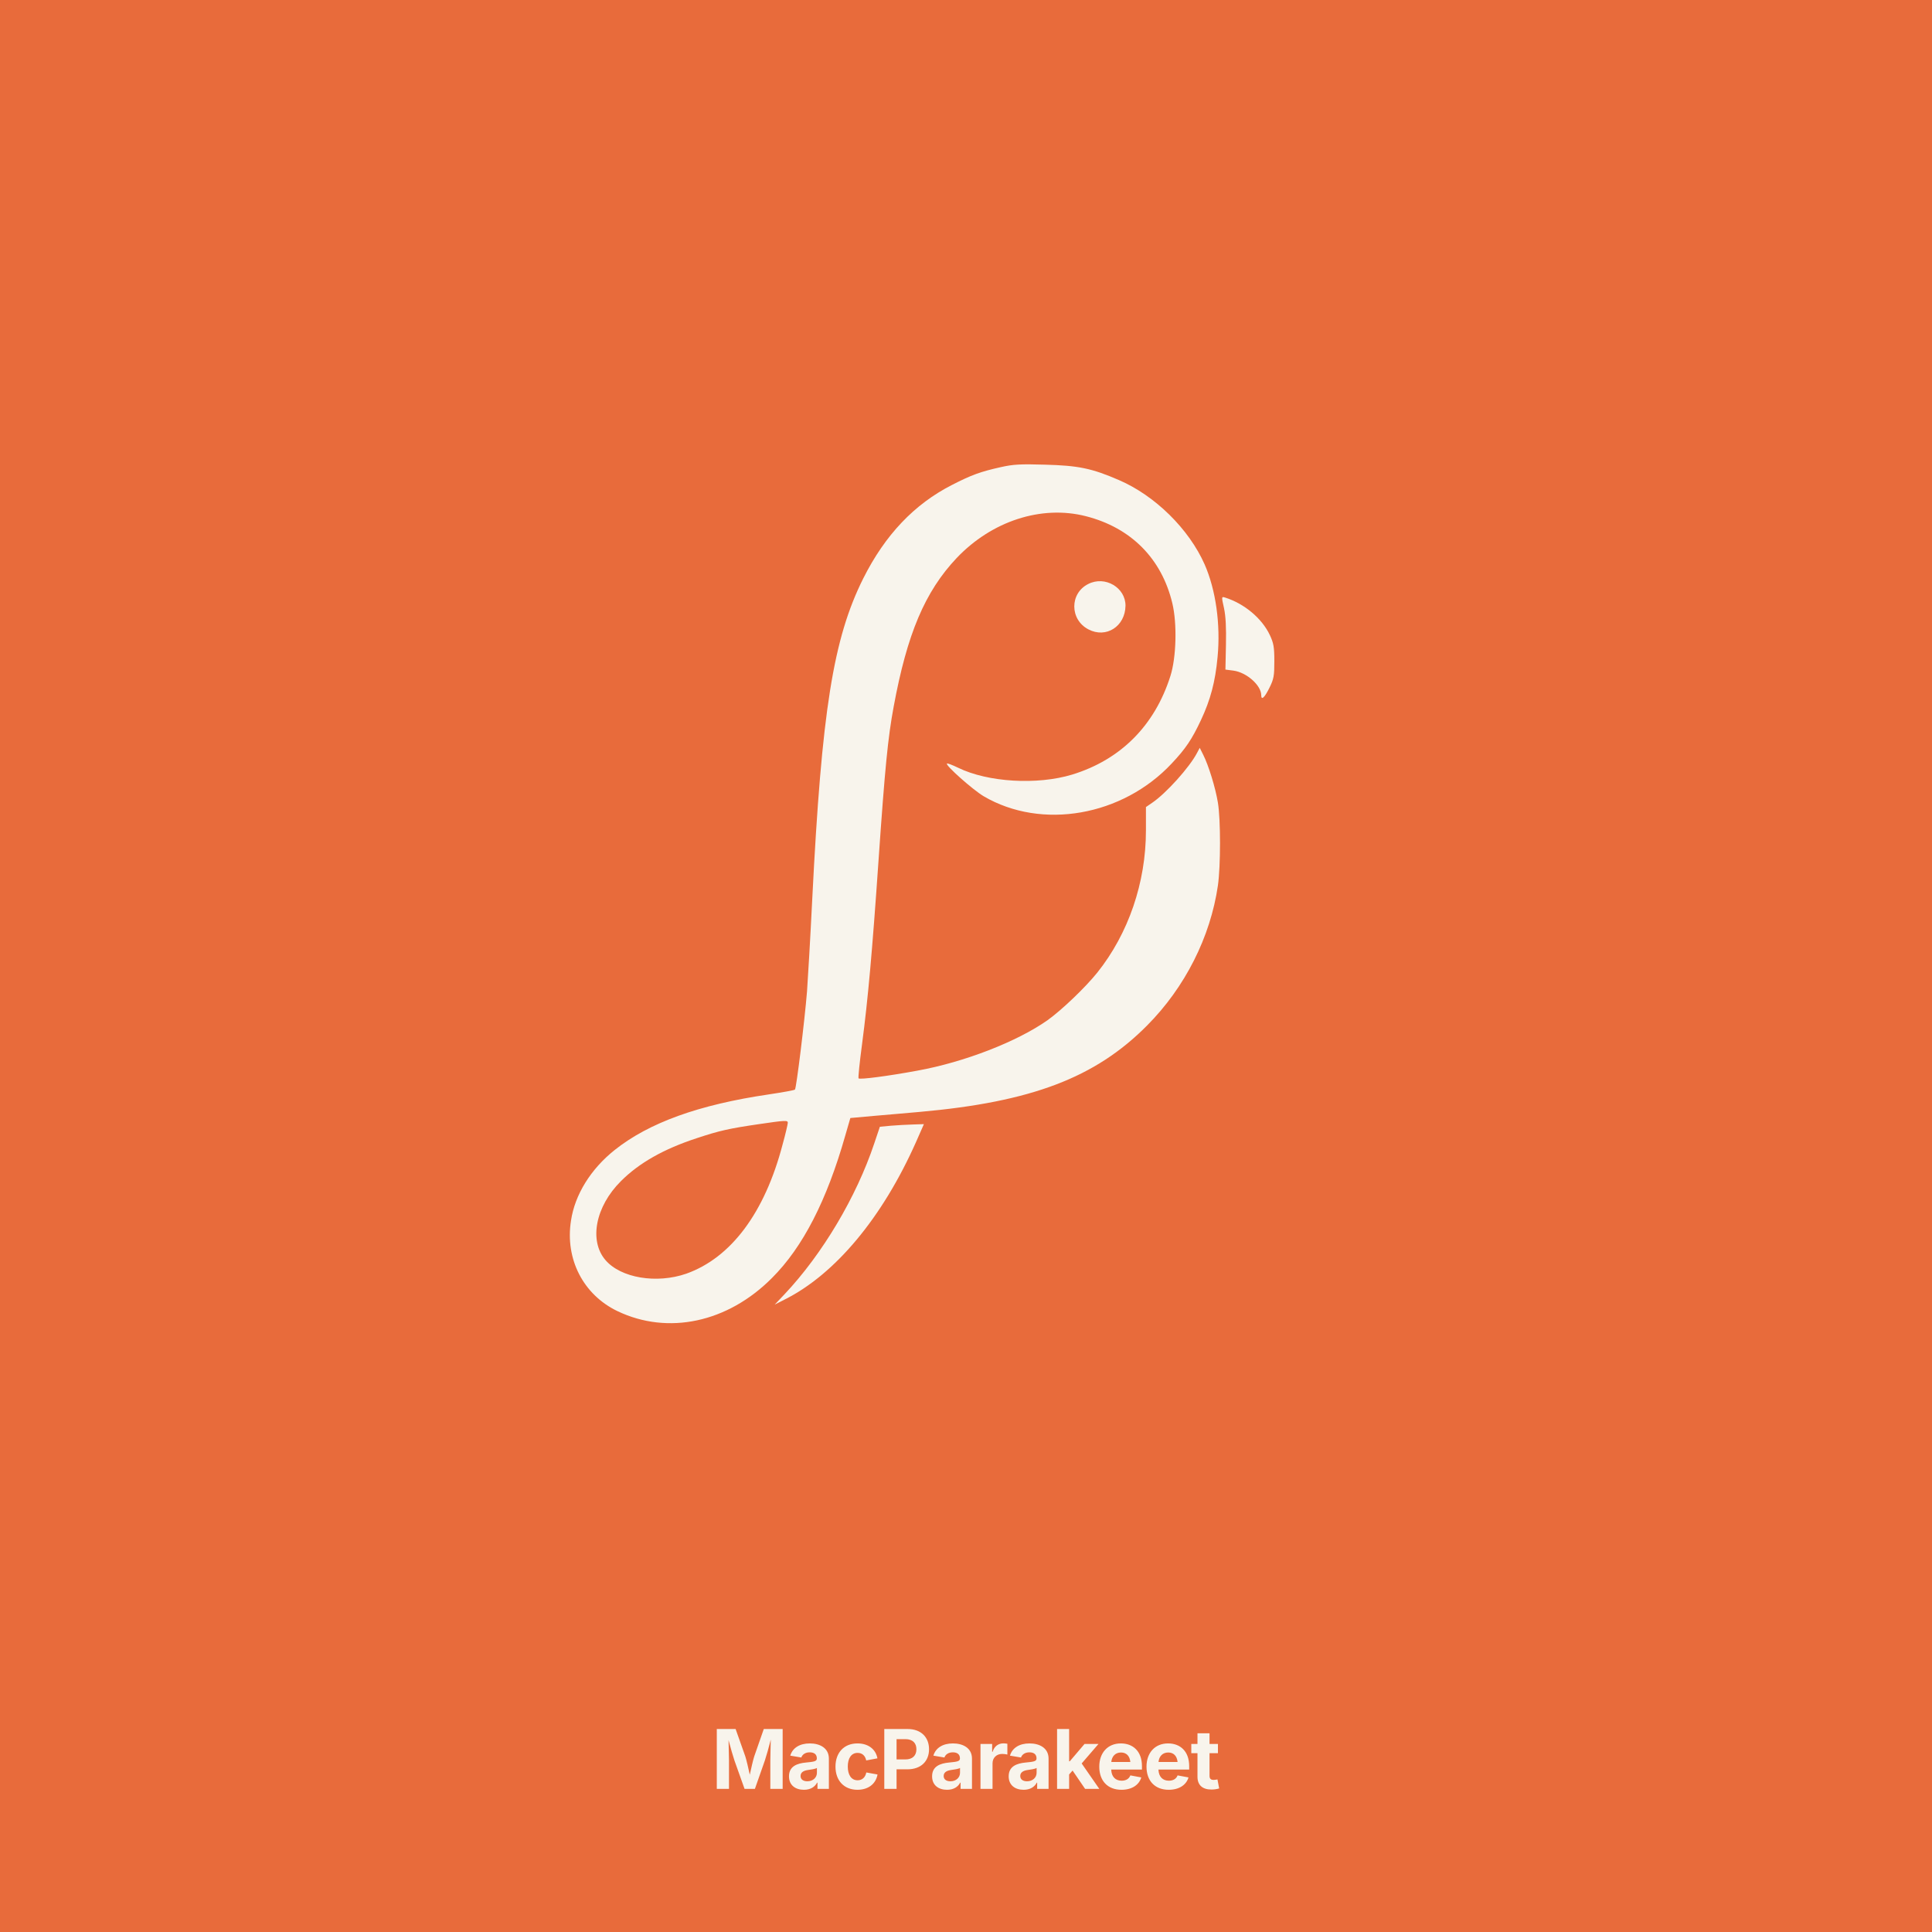
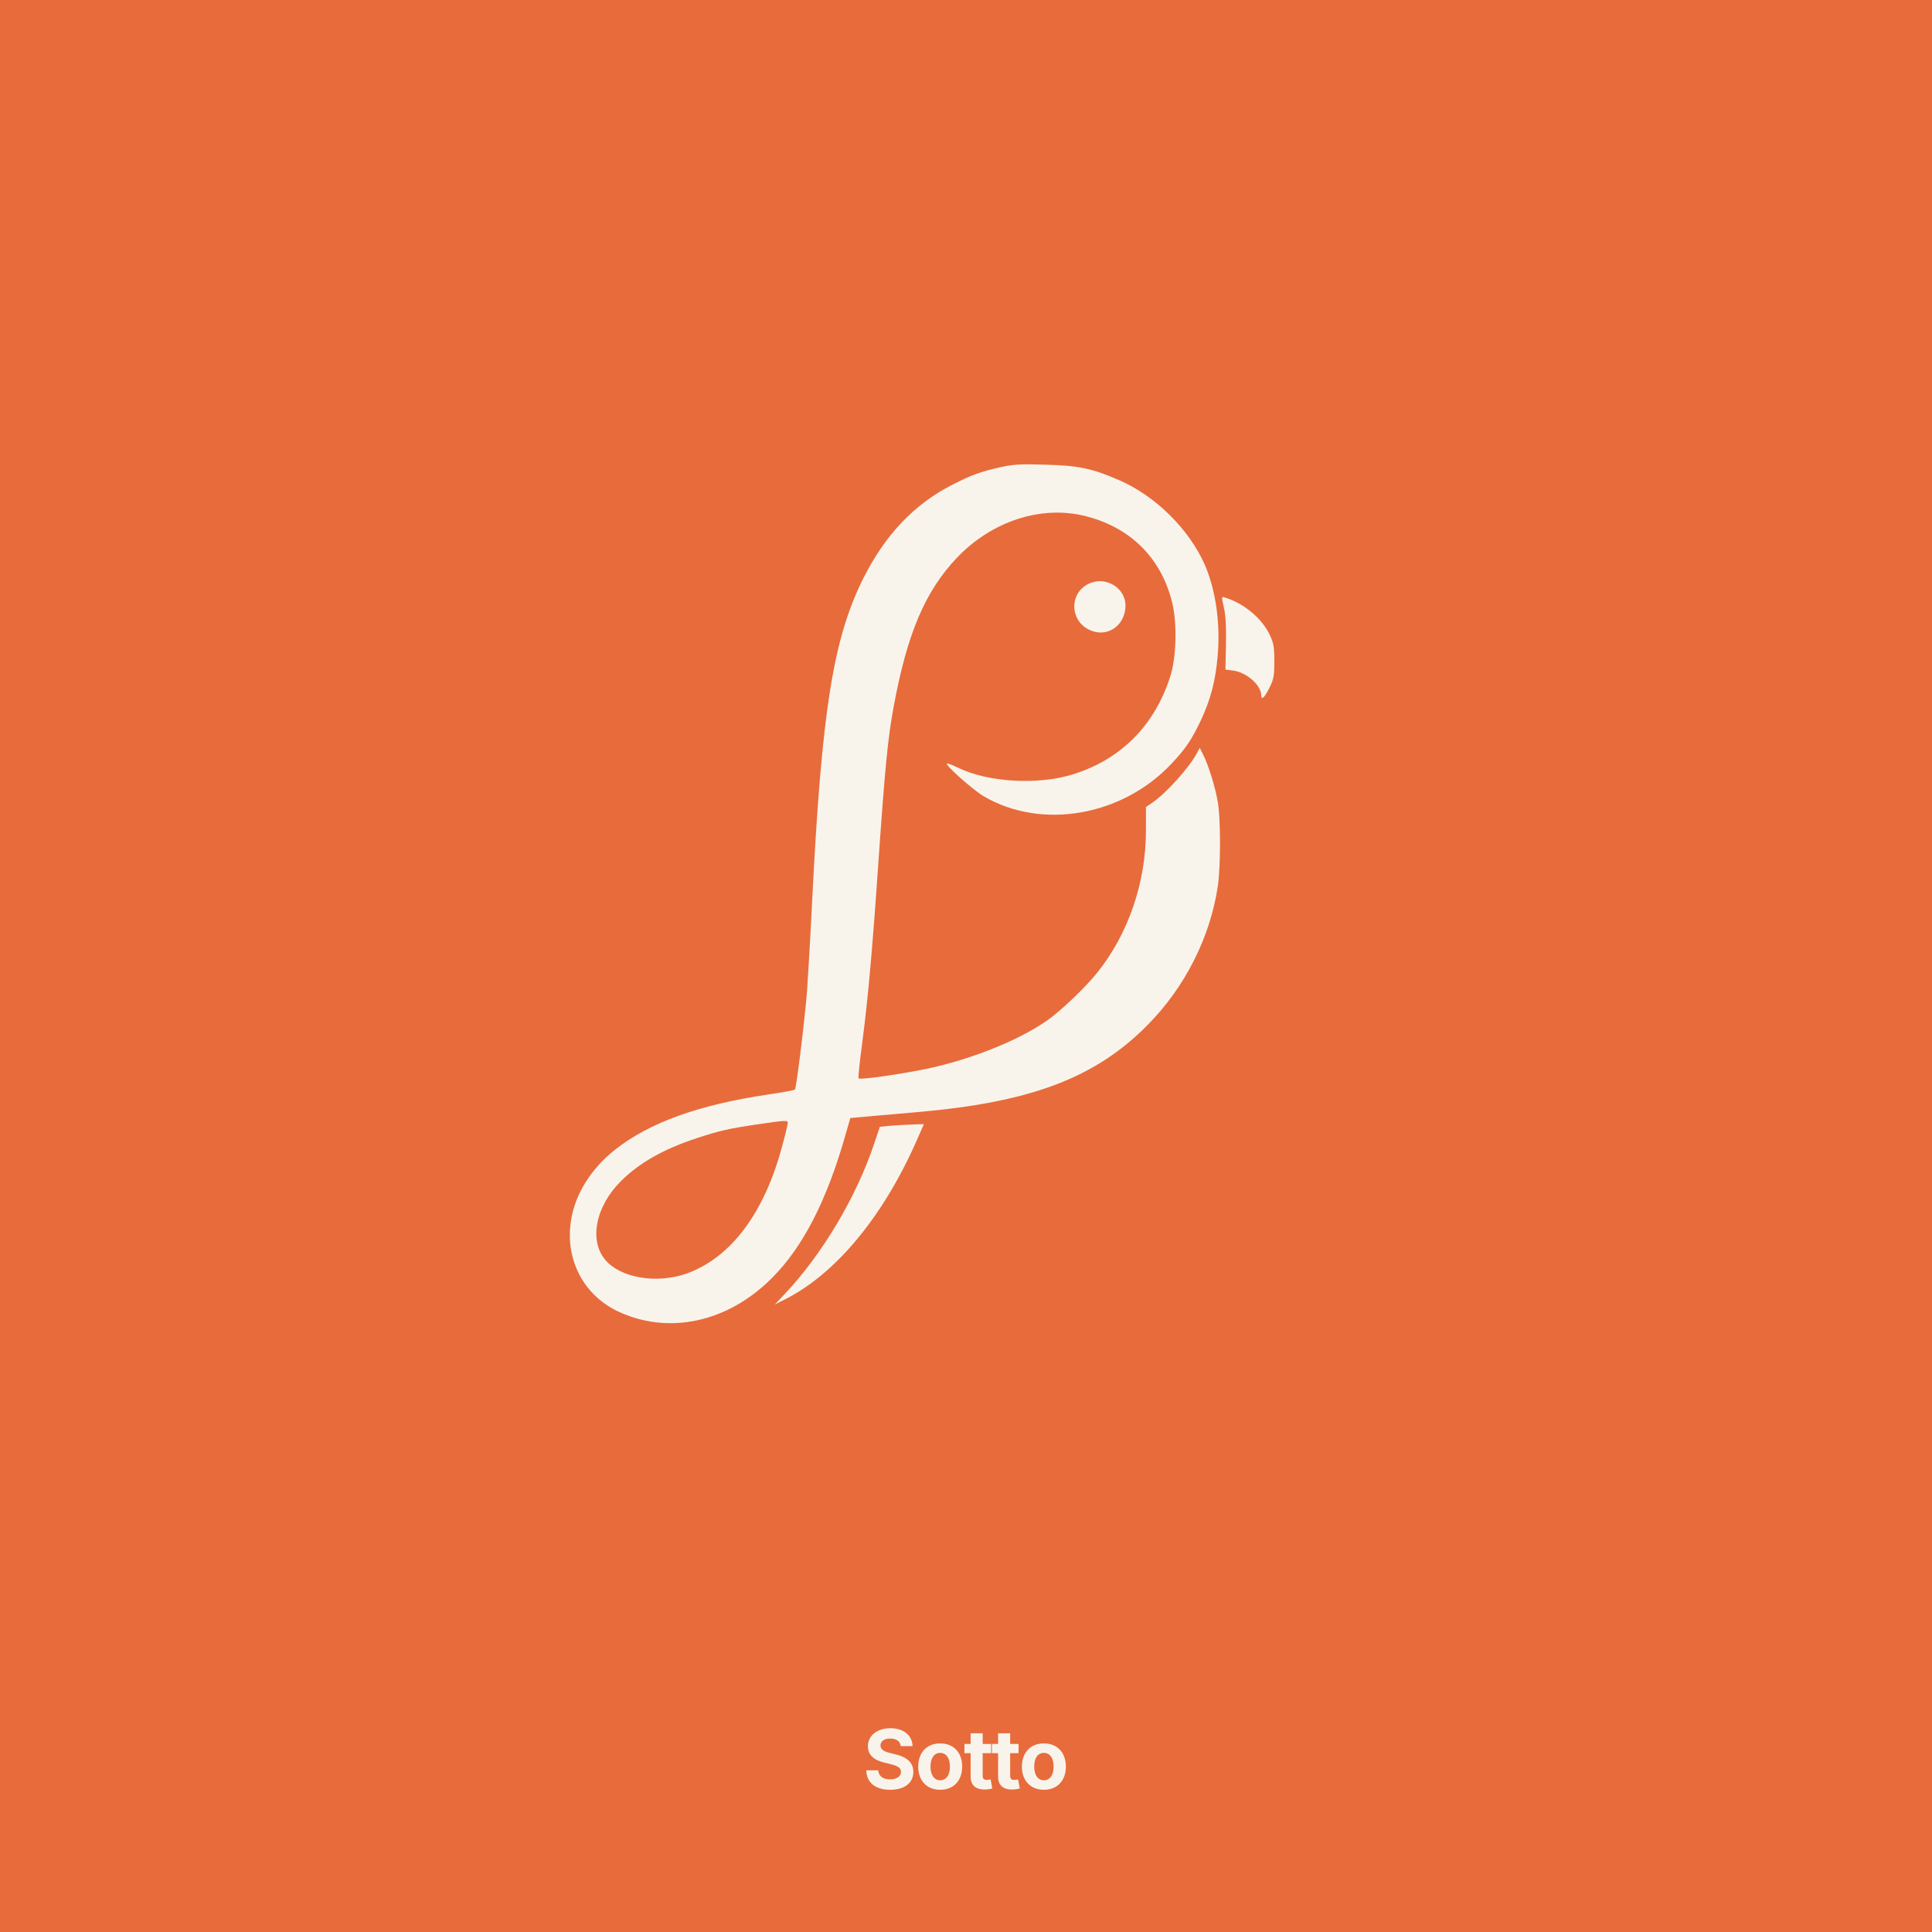
- <svg xmlns="http://www.w3.org/2000/svg" viewBox="0 0 1080 1080" role="img" aria-label="MacParakeet">
+ <svg xmlns="http://www.w3.org/2000/svg" viewBox="0 0 1080 1080" role="img" aria-label="Sotto">
  <defs>
    <symbol id="bird" viewBox="0 0 1024 1024" preserveAspectRatio="xMidYMid meet">
      <path fill="currentColor" fill-rule="evenodd" d="M 532.0 246.9 c -11.7 2.6 -16.9 4.5 -28.0 10.2 -21.6 11.0 -38.3 28.6 -50.8 53.5 -17.2 34.4 -23.8 75.8 -29.2 183.4 -1.1 22.3 -2.5 46.1 -3.0 53.0 -1.4 17.2 -6.1 55.3 -6.9 56.2 -0.3 0.4 -7.1 1.6 -15.1 2.8 -40.0 5.9 -68.5 16.2 -88.1 31.8 -13.7 10.9 -22.8 25.6 -25.0 40.4 -3.5 22.0 7.0 42.4 26.5 51.8 29.0 13.9 63.2 6.6 88.6 -19.0 17.6 -17.6 31.3 -44.2 41.9 -81.5 l 2.9 -10.0 13.3 -1.2 c 7.4 -0.6 19.3 -1.7 26.4 -2.3 64.1 -5.7 100.5 -19.6 130.1 -49.4 21.8 -21.9 36.3 -50.7 40.6 -80.2 1.6 -11.3 1.6 -37.7 0.0 -47.4 -1.4 -8.6 -5.4 -21.5 -8.4 -27.4 l -2.0 -4.0 -1.6 3.0 c -4.3 8.2 -17.7 23.1 -25.7 28.5 l -3.5 2.4 0.0 13.4 c 0.0 29.8 -10.0 59.0 -27.8 81.3 -6.9 8.6 -20.3 21.4 -28.5 27.3 -17.5 12.3 -47.6 24.0 -74.6 28.9 -16.8 3.1 -32.9 5.2 -33.6 4.4 -0.3 -0.3 0.6 -9.1 2.0 -19.6 3.4 -25.9 5.8 -52.5 9.4 -104.7 3.7 -53.4 5.4 -70.8 8.7 -88.5 7.7 -41.7 17.9 -65.8 36.0 -85.0 20.1 -21.2 48.5 -30.5 74.0 -24.0 25.9 6.6 43.4 24.3 49.5 49.8 2.8 11.6 2.3 31.1 -1.1 41.7 -9.0 28.4 -28.5 47.9 -56.2 56.4 -20.1 6.1 -48.3 4.4 -65.3 -3.9 -3.3 -1.6 -6.2 -2.7 -6.4 -2.4 -1.0 1.0 14.8 15.0 21.0 18.7 33.2 19.5 79.5 11.4 107.7 -18.8 7.9 -8.4 11.5 -13.7 16.7 -24.8 5.4 -11.5 8.2 -21.9 9.5 -36.0 1.8 -18.8 -1.0 -38.5 -7.4 -53.1 -9.0 -20.3 -28.4 -39.4 -49.1 -48.3 -15.5 -6.7 -23.1 -8.3 -42.5 -8.8 -13.7 -0.4 -17.9 -0.2 -25.0 1.4 z m -122.0 375.3 c 0.0 0.7 -1.3 6.4 -3.0 12.5 -10.2 39.0 -29.5 64.8 -55.1 73.9 -17.0 5.9 -37.5 2.5 -46.3 -7.8 -9.5 -11.1 -5.7 -30.7 8.9 -45.2 10.4 -10.4 24.5 -18.4 43.5 -24.6 13.0 -4.3 18.4 -5.5 35.5 -8.0 15.0 -2.2 16.5 -2.3 16.5 -0.8 z" />
      <path fill="currentColor" d="M 582.0 313.8 c -10.7 5.3 -10.7 20.4 0.1 26.0 10.1 5.3 21.0 -1.7 21.2 -13.5 0.1 -10.4 -11.7 -17.4 -21.3 -12.5 z" />
      <path fill="currentColor" d="M 659.7 327.7 c 1.0 4.7 1.3 11.2 1.1 21.0 l -0.3 14.1 4.6 0.6 c 7.5 1.0 15.9 8.4 15.9 14.1 0.0 3.1 1.9 1.4 4.7 -4.3 2.5 -5.0 2.8 -6.8 2.8 -15.2 0.0 -8.1 -0.4 -10.3 -2.6 -15.0 -4.5 -9.5 -14.5 -17.9 -25.5 -21.4 -2.2 -0.7 -2.2 -0.6 -0.7 6.1 z" />
      <path fill="currentColor" d="M 469.1 623.9 l -6.4 0.6 -3.2 9.5 c -10.2 30.6 -29.7 63.4 -51.4 86.4 l -5.6 5.9 5.5 -2.8 c 29.1 -14.5 56.2 -47.0 75.5 -90.5 l 4.4 -10.0 -6.2 0.2 c -3.4 0.1 -9.1 0.4 -12.6 0.7 z" />
    </symbol>
  </defs>
  <rect width="1080" height="1080" fill="#E86B3B" />
  <use href="#bird" x="40" y="20" width="1000" height="1000" color="#F8F4EC" />
  <g font-family="-apple-system, 'SF Pro Display', 'Helvetica Neue', sans-serif" fill="#F8F4EC">
-     <text x="540" y="1000" font-size="46" font-weight="700" letter-spacing="-1" text-anchor="middle">MacParakeet</text>
+     <text x="540" y="1000" font-size="46" font-weight="700" letter-spacing="-1" text-anchor="middle">Sotto</text>
  </g>
</svg>
